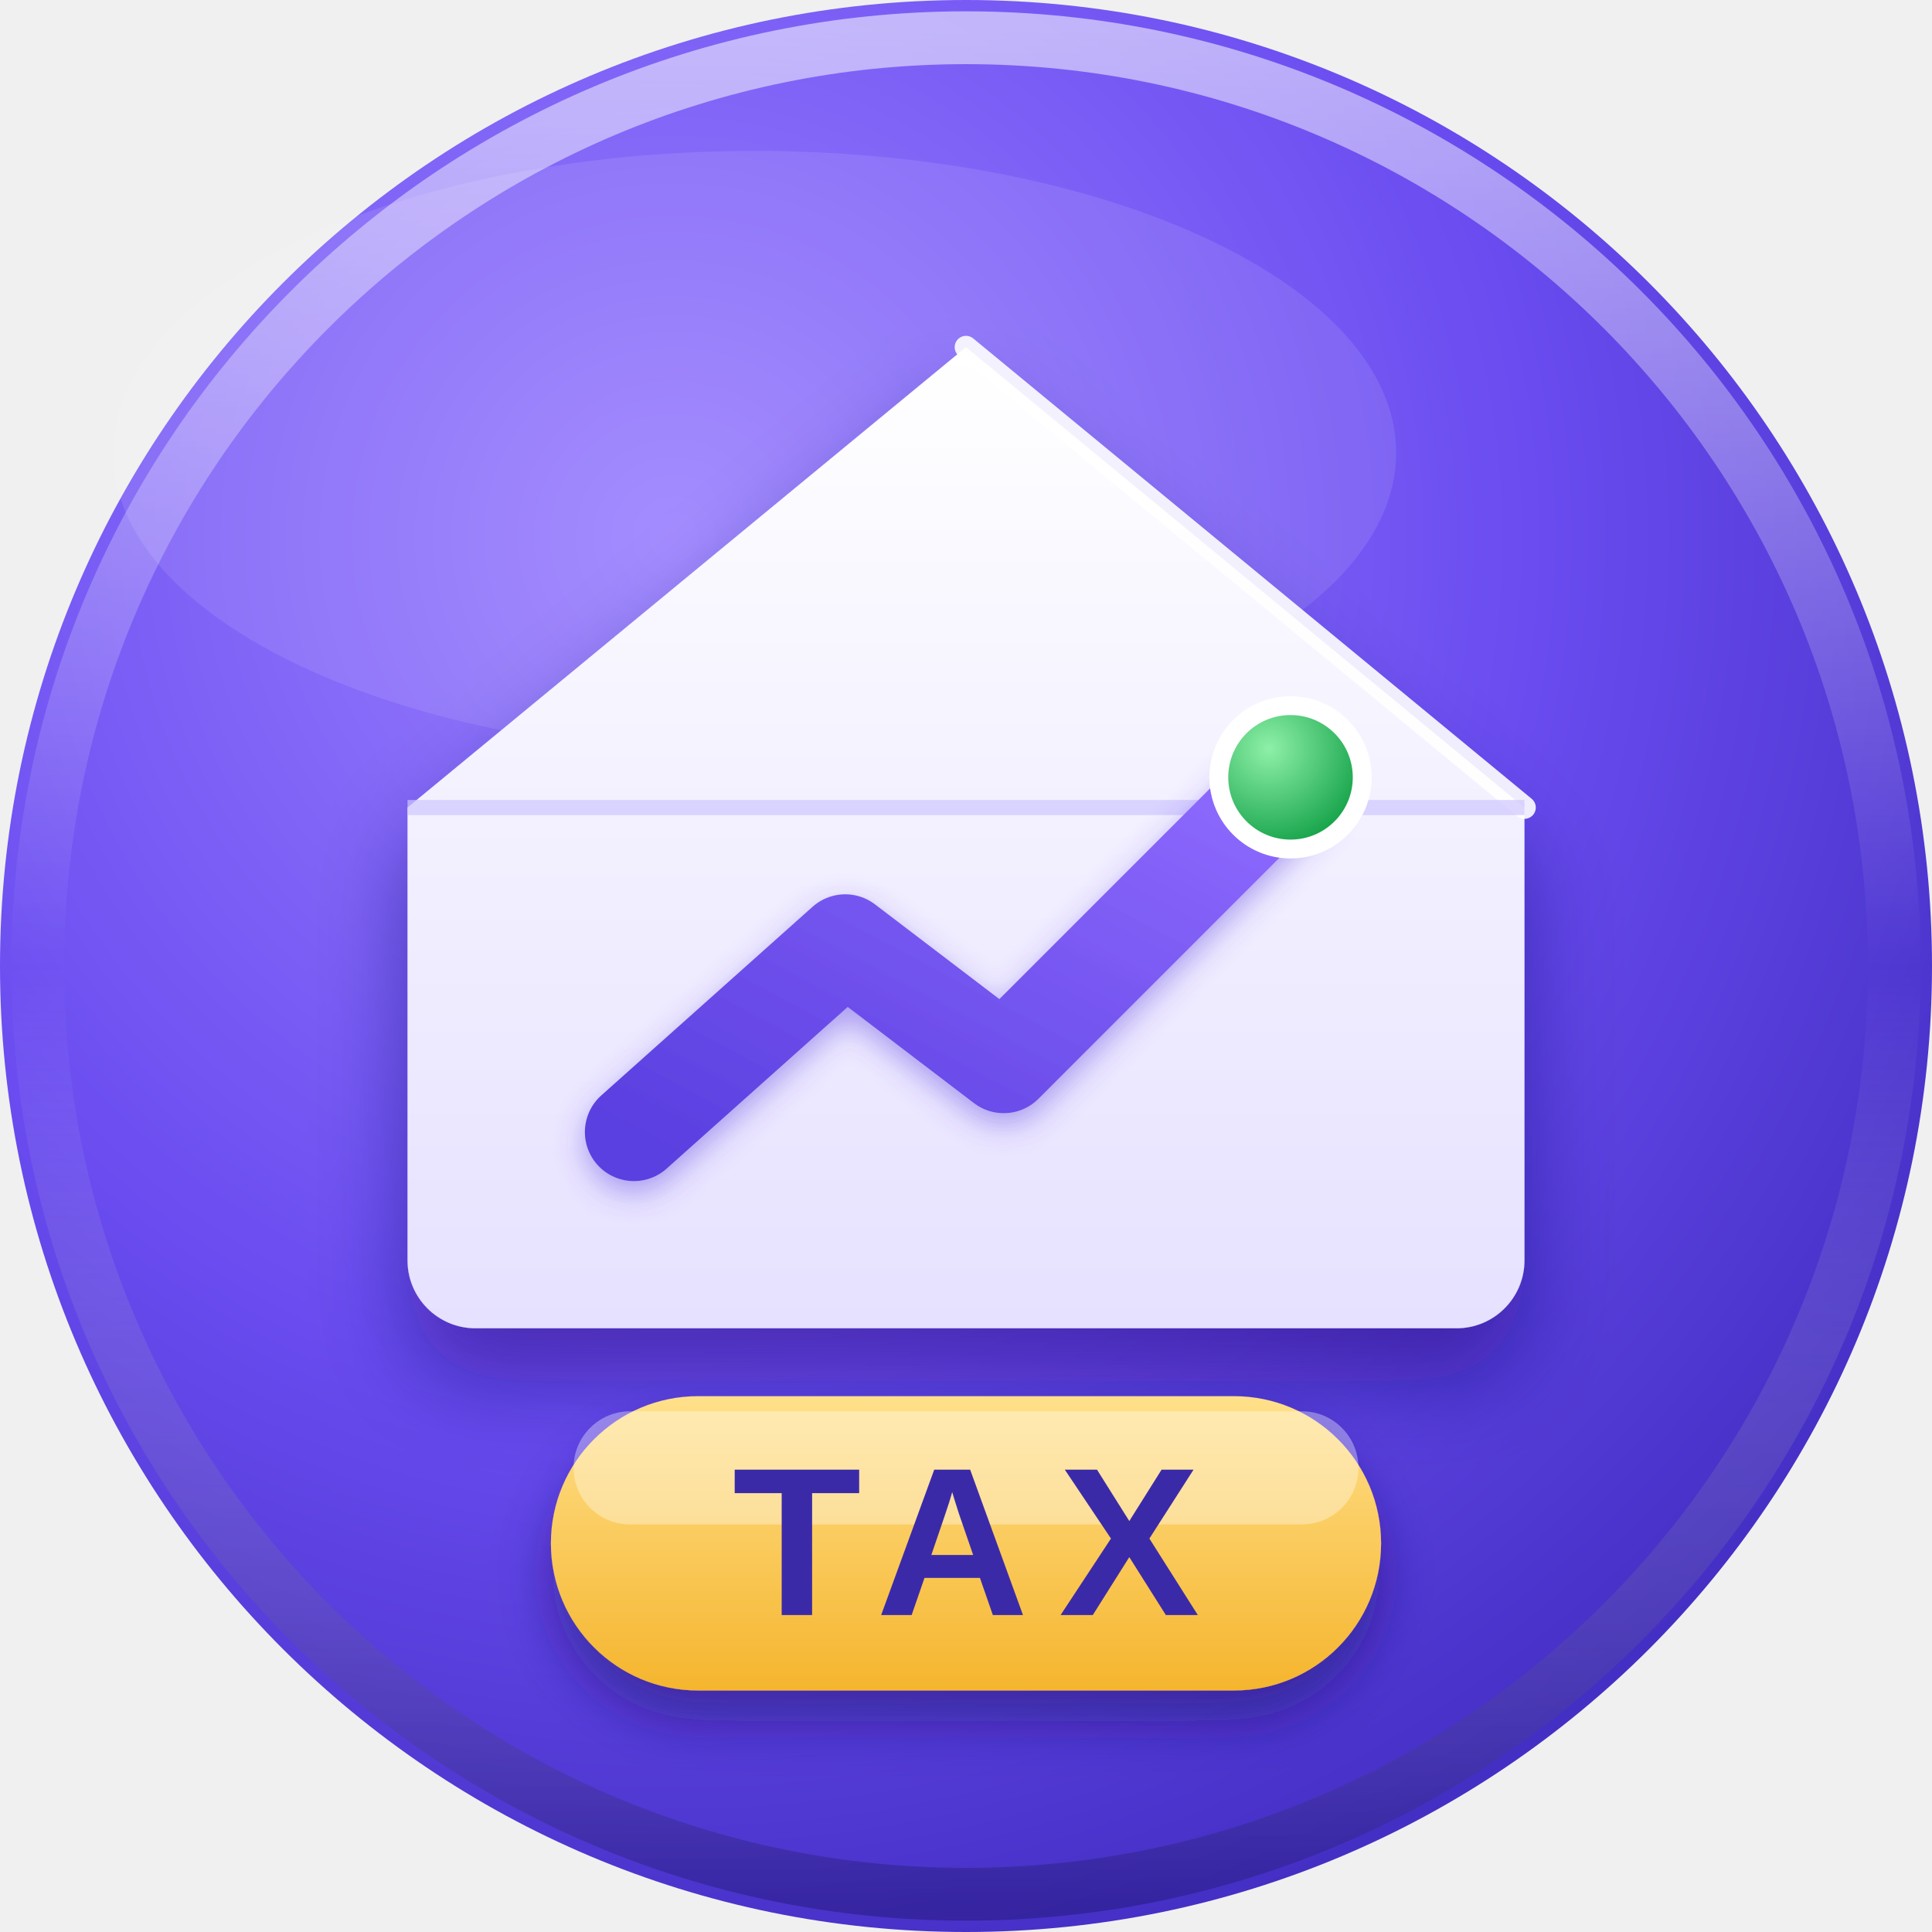
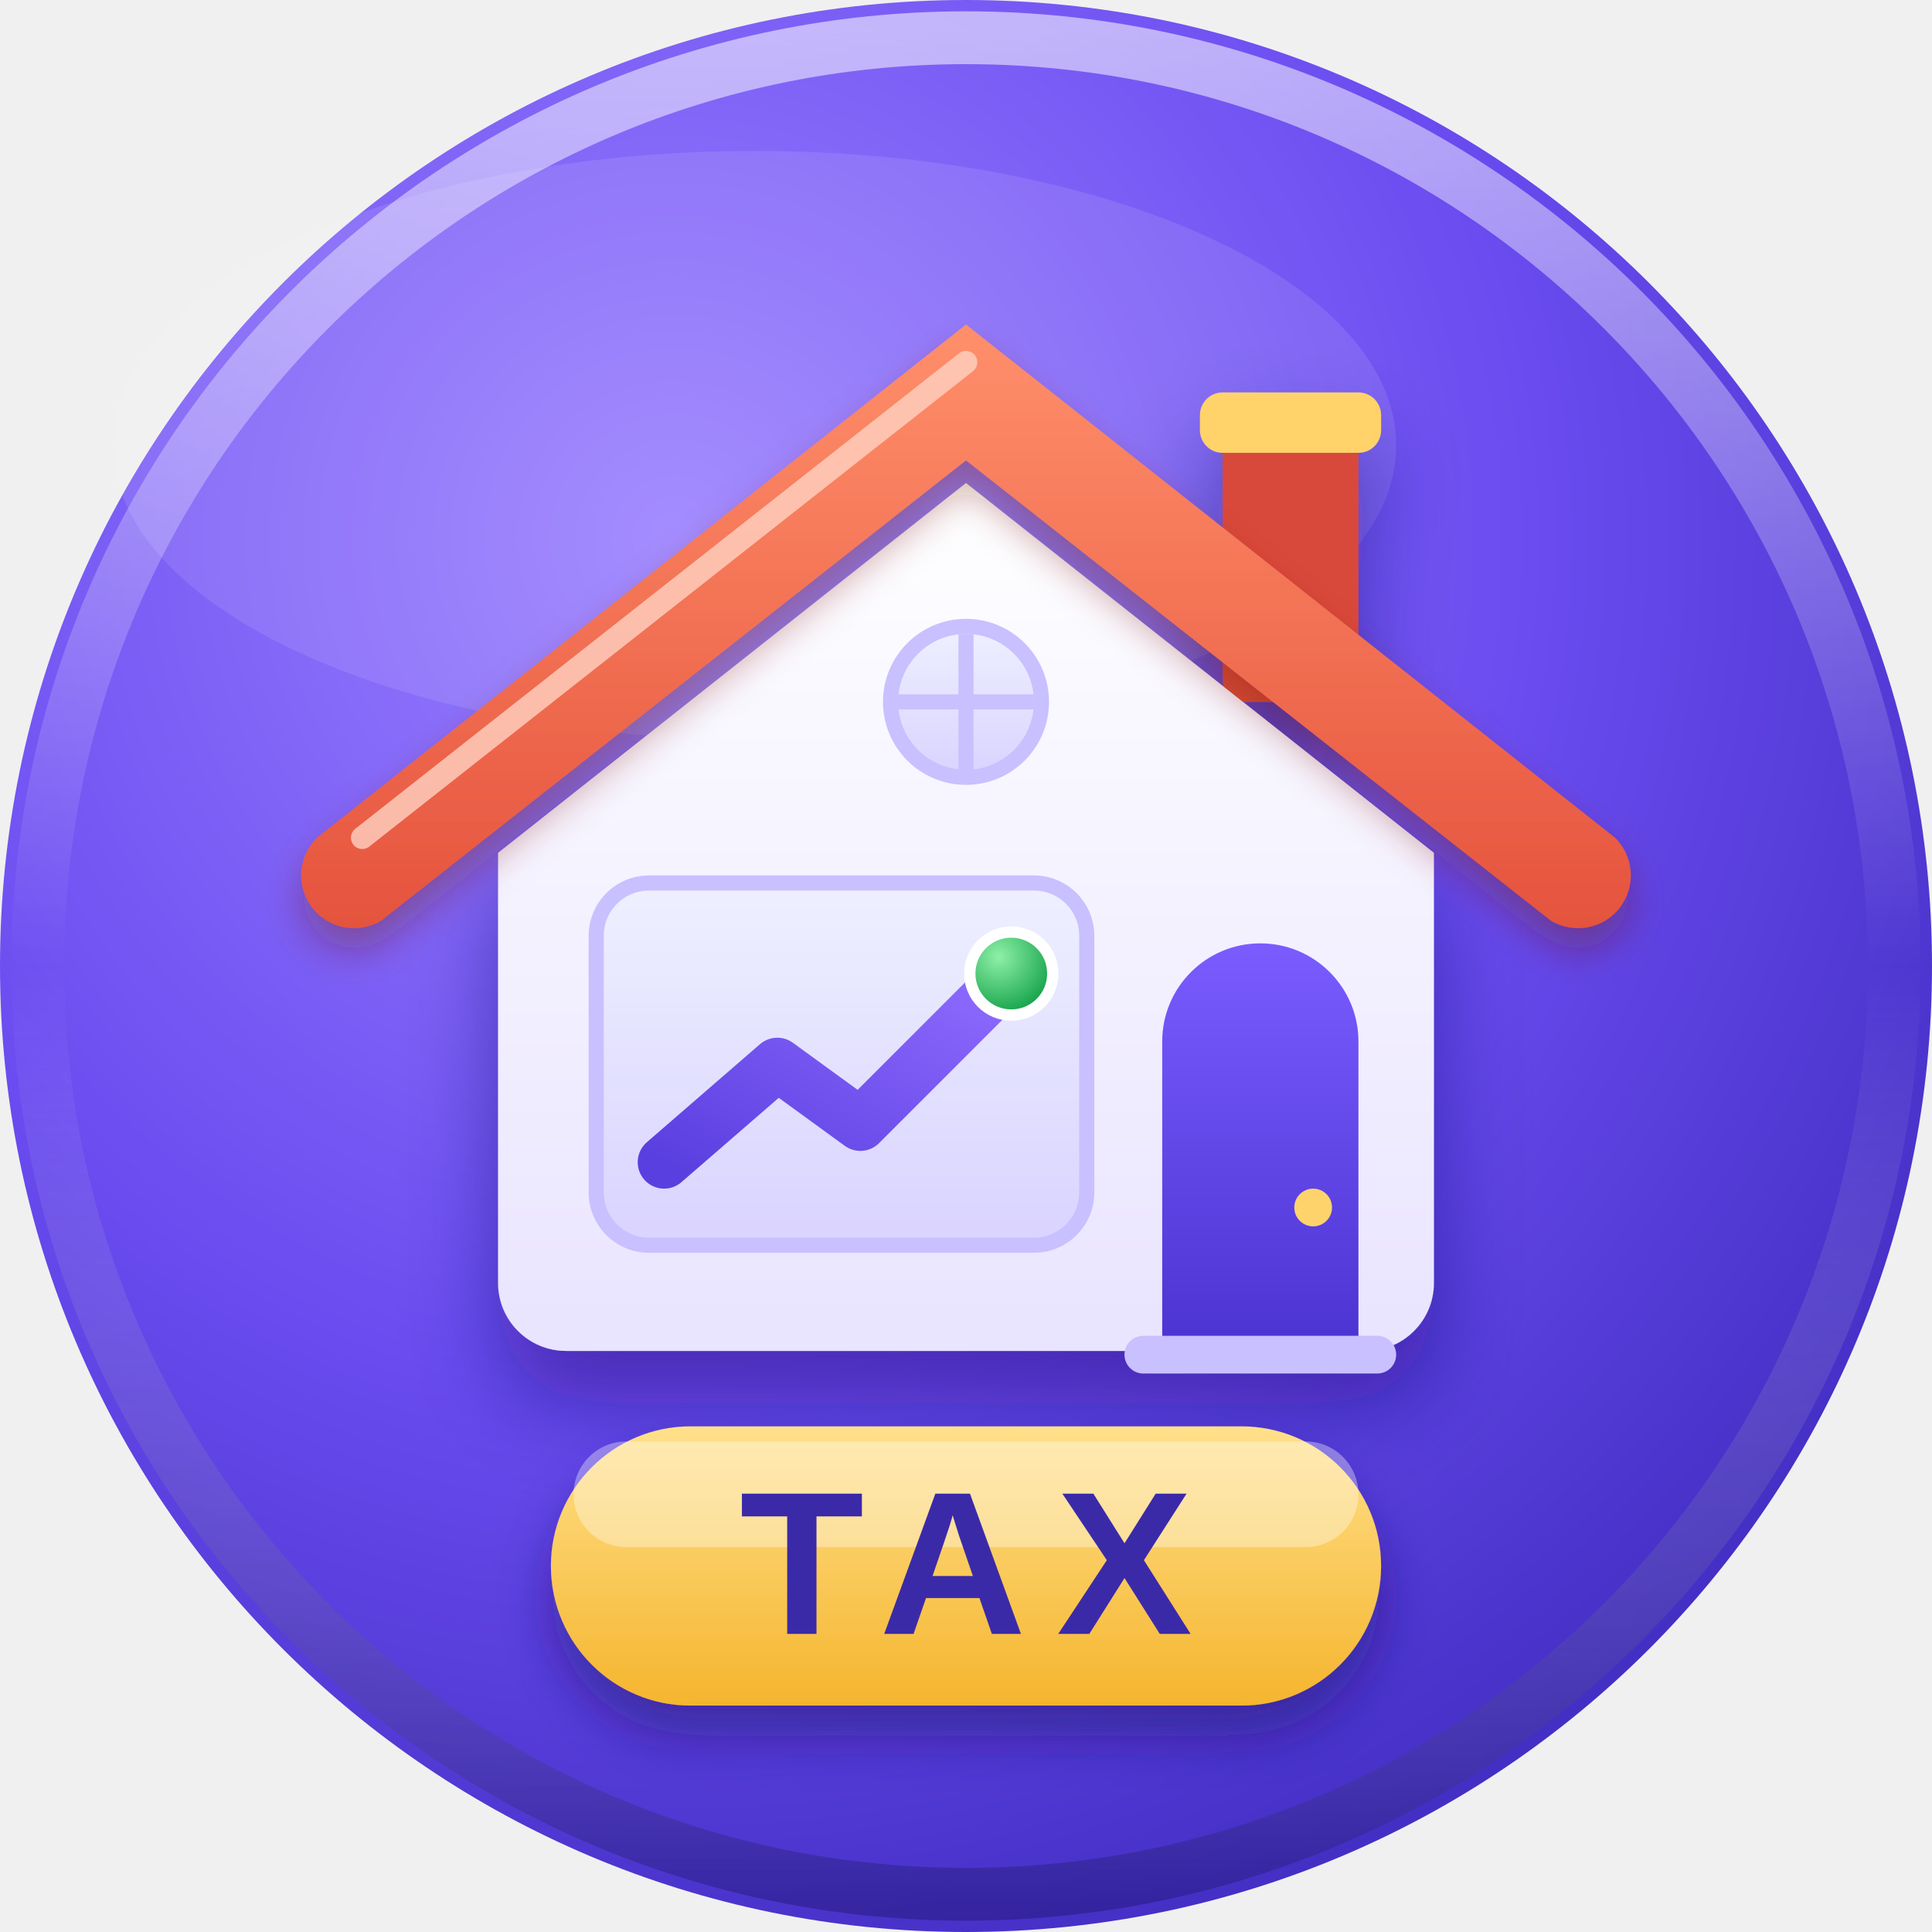
<svg xmlns="http://www.w3.org/2000/svg" viewBox="0 0 512 512">
  <defs>
    <radialGradient id="bg" cx="35%" cy="28%" r="80%">
      <stop offset="0" stop-color="#9a80ff" />
      <stop offset=".55" stop-color="#6a4cf0" />
      <stop offset="1" stop-color="#3f2bbf" />
    </radialGradient>
    <linearGradient id="rim" x1="0" y1="0" x2="0" y2="1">
      <stop offset="0" stop-color="#fff" stop-opacity=".55" />
      <stop offset=".5" stop-color="#fff" stop-opacity="0" />
      <stop offset="1" stop-color="#1e1470" stop-opacity=".45" />
    </linearGradient>
-     <linearGradient id="house" x1="0" y1="0" x2="0" y2="1">
+     <linearGradient id="roof" x1="0" y1="0" x2="0" y2="1">
+       <stop offset="0" stop-color="#ff8f6b" />
+       <stop offset="1" stop-color="#e5533d" />
+     </linearGradient>
+     <linearGradient id="wall" x1="0" y1="0" x2="0" y2="1">
      <stop offset="0" stop-color="#ffffff" />
-       <stop offset="1" stop-color="#e6e1ff" />
+       <stop offset="1" stop-color="#e9e4ff" />
+     </linearGradient>
+     <linearGradient id="win" x1="0" y1="0" x2="0" y2="1">
+       <stop offset="0" stop-color="#eef0ff" />
+       <stop offset="1" stop-color="#d9d3ff" />
+     </linearGradient>
+     <linearGradient id="door" x1="0" y1="0" x2="0" y2="1">
+       <stop offset="0" stop-color="#7a5cff" />
+       <stop offset="1" stop-color="#4b33d1" />
    </linearGradient>
    <linearGradient id="line" x1="0" y1="1" x2="1" y2="0">
      <stop offset="0" stop-color="#5a3fe0" />
      <stop offset="1" stop-color="#8f6bff" />
    </linearGradient>
    <linearGradient id="pill" x1="0" y1="0" x2="0" y2="1">
      <stop offset="0" stop-color="#ffe08a" />
      <stop offset="1" stop-color="#f5b52e" />
    </linearGradient>
    <radialGradient id="dot" cx="35%" cy="30%" r="70%">
      <stop offset="0" stop-color="#8ef0a8" />
      <stop offset="1" stop-color="#16a34a" />
    </radialGradient>
    <filter id="sh" x="-20%" y="-20%" width="140%" height="150%">
      <feDropShadow dx="0" dy="14" stdDeviation="12" flood-color="#1b0f6b" flood-opacity=".45" />
    </filter>
    <filter id="sh2" x="-20%" y="-30%" width="140%" height="180%">
      <feDropShadow dx="0" dy="8" stdDeviation="7" flood-color="#1b0f6b" flood-opacity=".5" />
    </filter>
-     <filter id="glow" x="-30%" y="-30%" width="160%" height="160%">
-       <feDropShadow dx="0" dy="3" stdDeviation="4" flood-color="#5a3fe0" flood-opacity=".45" />
+     <filter id="soft" x="-20%" y="-20%" width="140%" height="160%">
+       <feDropShadow dx="0" dy="6" stdDeviation="5" flood-color="#7a1f10" flood-opacity=".35" />
    </filter>
  </defs>
  <circle cx="256" cy="256" r="256" fill="url(#bg)" />
  <circle cx="256" cy="256" r="246" fill="none" stroke="url(#rim)" stroke-width="14" />
-   <ellipse cx="200" cy="120" rx="170" ry="80" fill="#fff" opacity=".10" />
+   <ellipse cx="200" cy="118" rx="170" ry="78" fill="#fff" opacity=".10" />
  <g filter="url(#sh)">
-     <path d="M256 92 404 214v120a18 18 0 0 1-18 18H126a18 18 0 0 1-18-18V214z" fill="url(#house)" />
+     <rect x="324" y="112" width="36" height="74" rx="6" fill="#d9483a" />
+     <rect x="318" y="104" width="48" height="16" rx="6" fill="#ffd36b" />
+     <path d="M132 226 256 128l124 98v114a18 18 0 0 1-18 18H150a18 18 0 0 1-18-18z" fill="url(#wall)" />
  </g>
-   <path d="M256 92 404 214" stroke="#fff" stroke-width="6" stroke-linecap="round" opacity=".9" />
-   <path d="M108 214h296" stroke="#cfc6ff" stroke-width="4" opacity=".7" />
-   <g filter="url(#glow)">
-     <path d="M168 300l56-50 42 32 74-74" fill="none" stroke="url(#line)" stroke-width="26" stroke-linecap="round" stroke-linejoin="round" />
+   <g filter="url(#soft)">
+     <path d="M84 222 256 86l172 136a14 14 0 0 1-17 22L256 122 101 244a14 14 0 0 1-17-22z" fill="url(#roof)" />
  </g>
-   <circle cx="342" cy="206" r="19" fill="url(#dot)" stroke="#fff" stroke-width="5" />
+   <path d="M96 222 256 96" stroke="#ffd2c2" stroke-width="6" stroke-linecap="round" opacity=".8" />
+   <circle cx="256" cy="186" r="20" fill="url(#win)" stroke="#c9c0ff" stroke-width="4" />
+   <path d="M256 168v36M238 186h36" stroke="#c9c0ff" stroke-width="4" />
+   <rect x="158" y="234" width="130" height="96" rx="14" fill="url(#win)" stroke="#c9c0ff" stroke-width="4" />
+   <path d="M176 308l30-26 22 16 38-38" fill="none" stroke="url(#line)" stroke-width="14" stroke-linecap="round" stroke-linejoin="round" />
+   <circle cx="268" cy="258" r="11" fill="url(#dot)" stroke="#fff" stroke-width="3" />
+   <path d="M308 358v-82a26 26 0 0 1 52 0v82z" fill="url(#door)" />
+   <circle cx="348" cy="320" r="5" fill="#ffd36b" />
+   <rect x="298" y="354" width="72" height="10" rx="5" fill="#c9c0ff" />
  <g filter="url(#sh2)">
-     <rect x="146" y="370" width="220" height="78" rx="39" fill="url(#pill)" />
+     <rect x="146" y="378" width="220" height="74" rx="37" fill="url(#pill)" />
  </g>
-   <rect x="152" y="374" width="208" height="30" rx="15" fill="#fff" opacity=".35" />
-   <text x="256" y="428" text-anchor="middle" font-family="Arial Black,Arial,sans-serif" font-weight="900" font-size="56" letter-spacing="8" fill="#3b2aa8">TAX</text>
+   <rect x="152" y="382" width="208" height="28" rx="14" fill="#fff" opacity=".35" />
+   <text x="256" y="433" text-anchor="middle" font-family="Arial Black,Arial,sans-serif" font-weight="900" font-size="54" letter-spacing="8" fill="#3b2aa8">TAX</text>
</svg>
